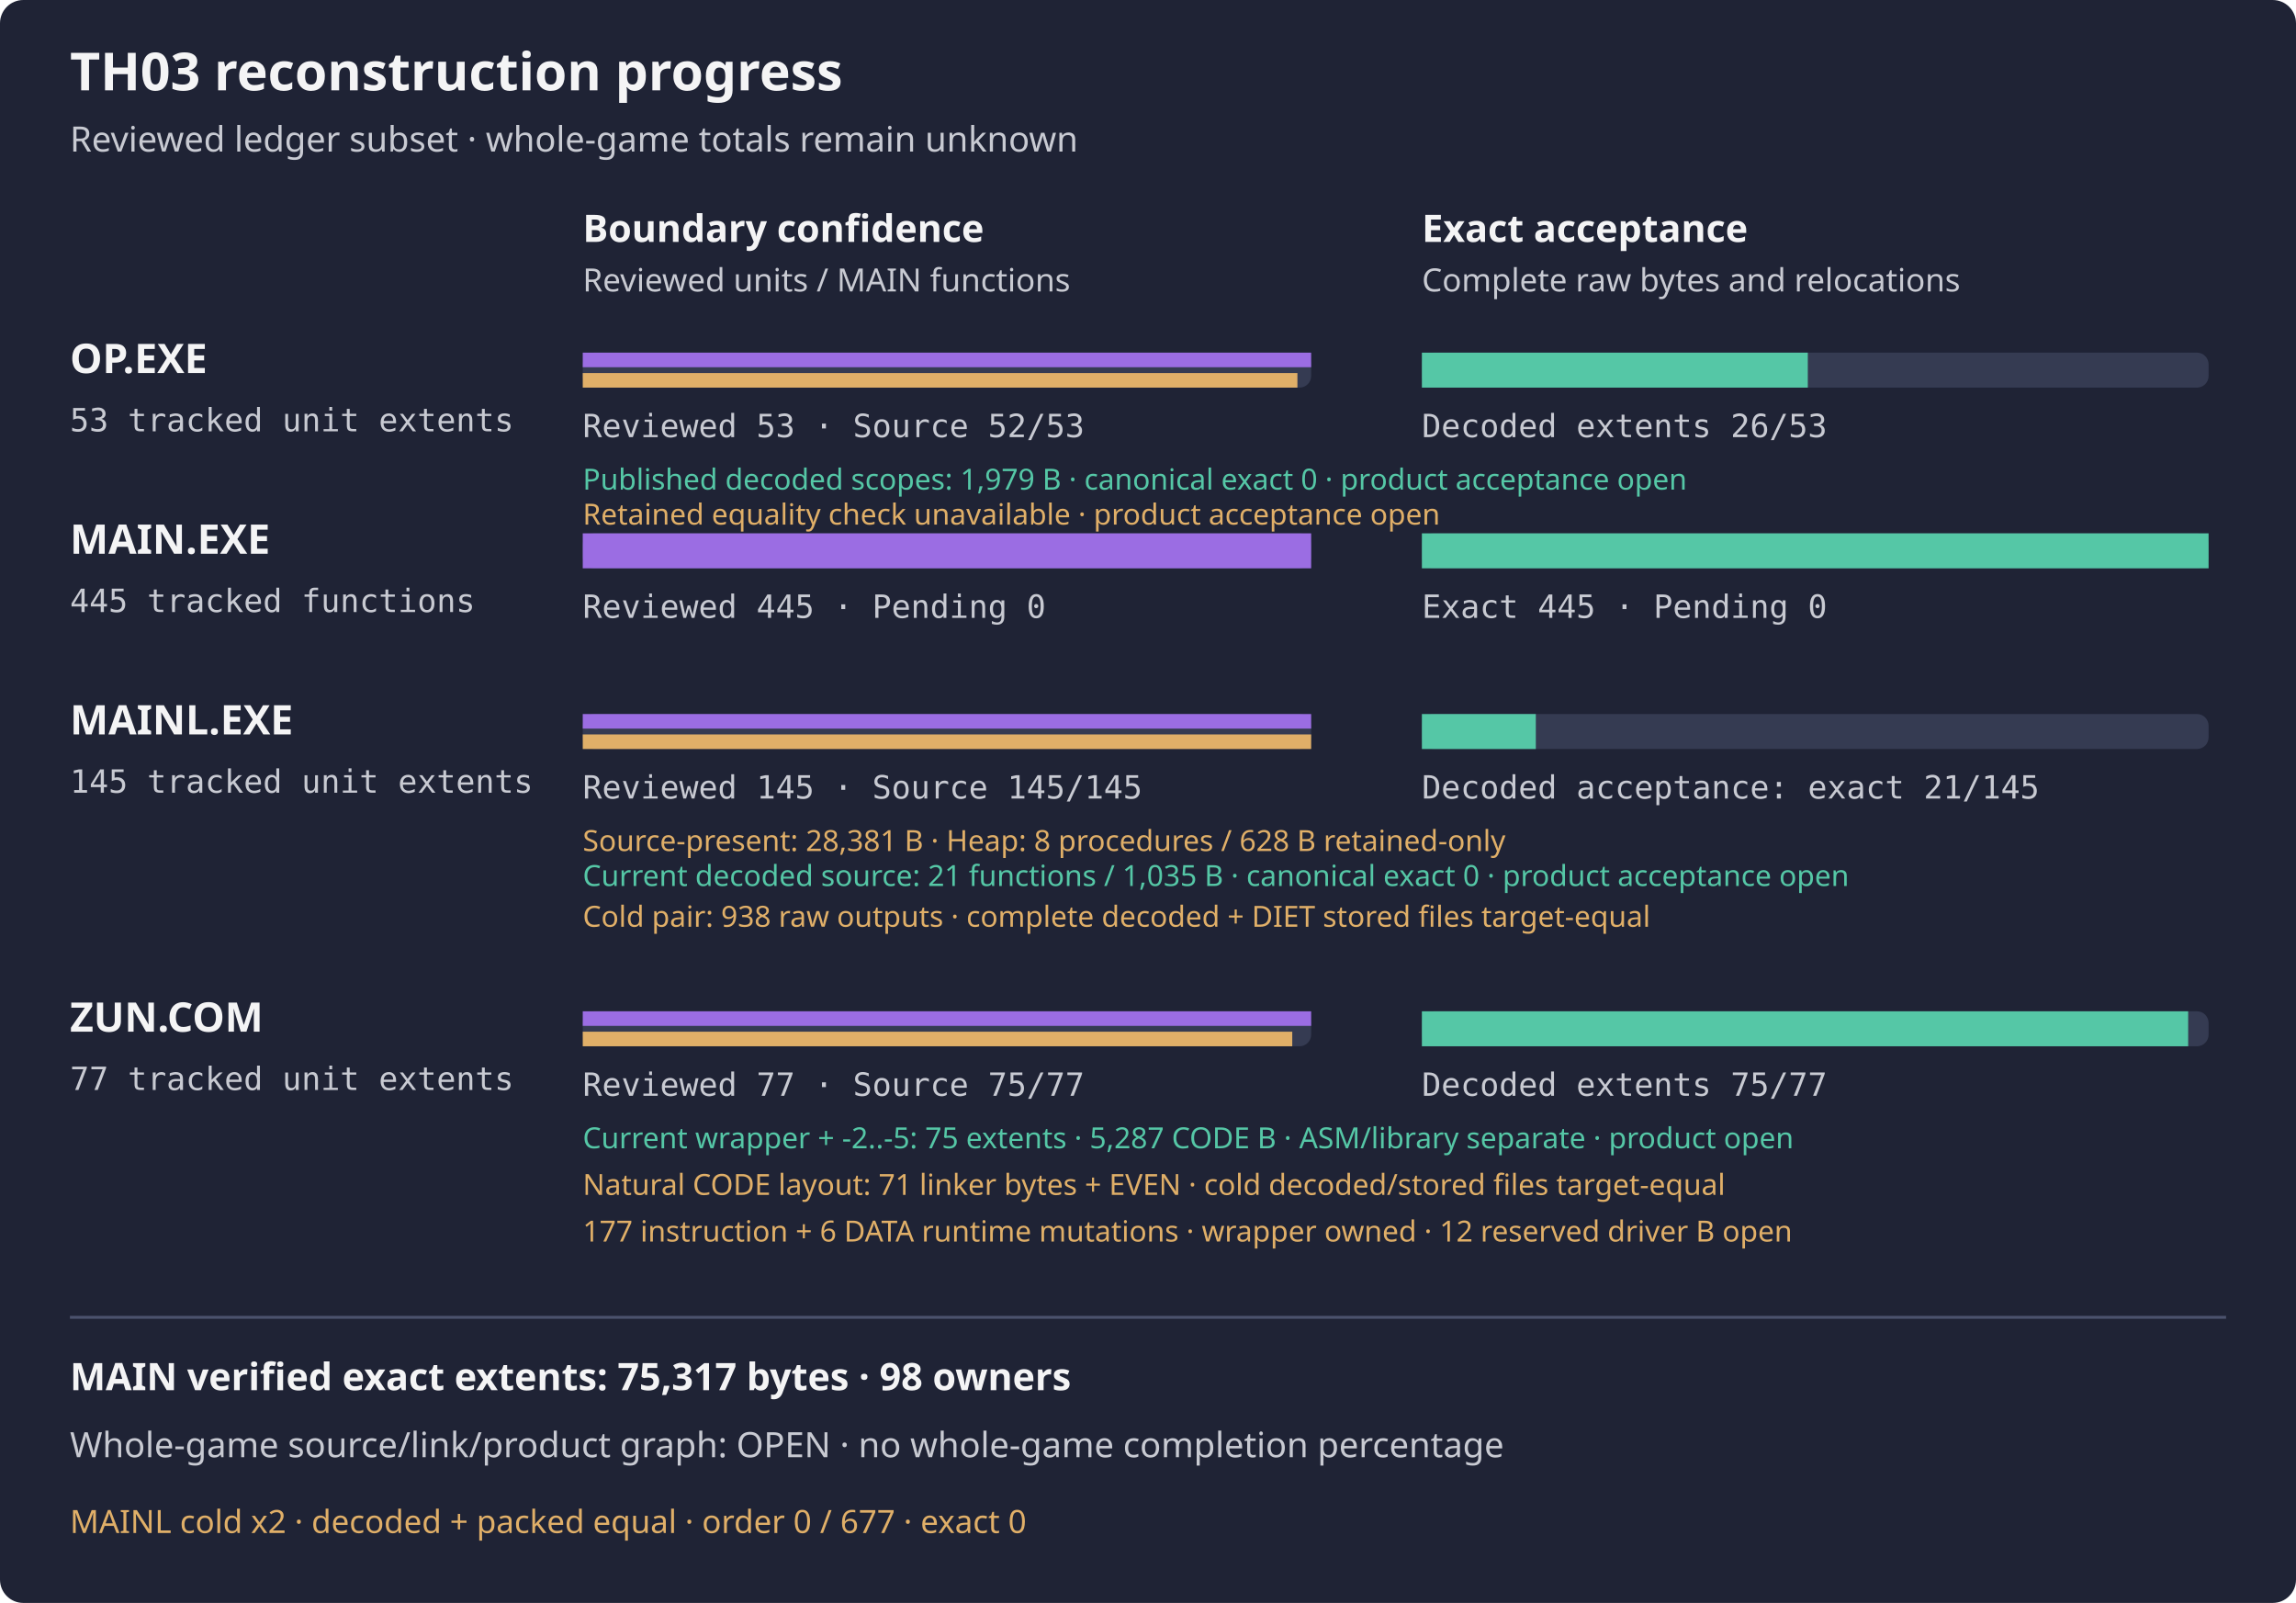
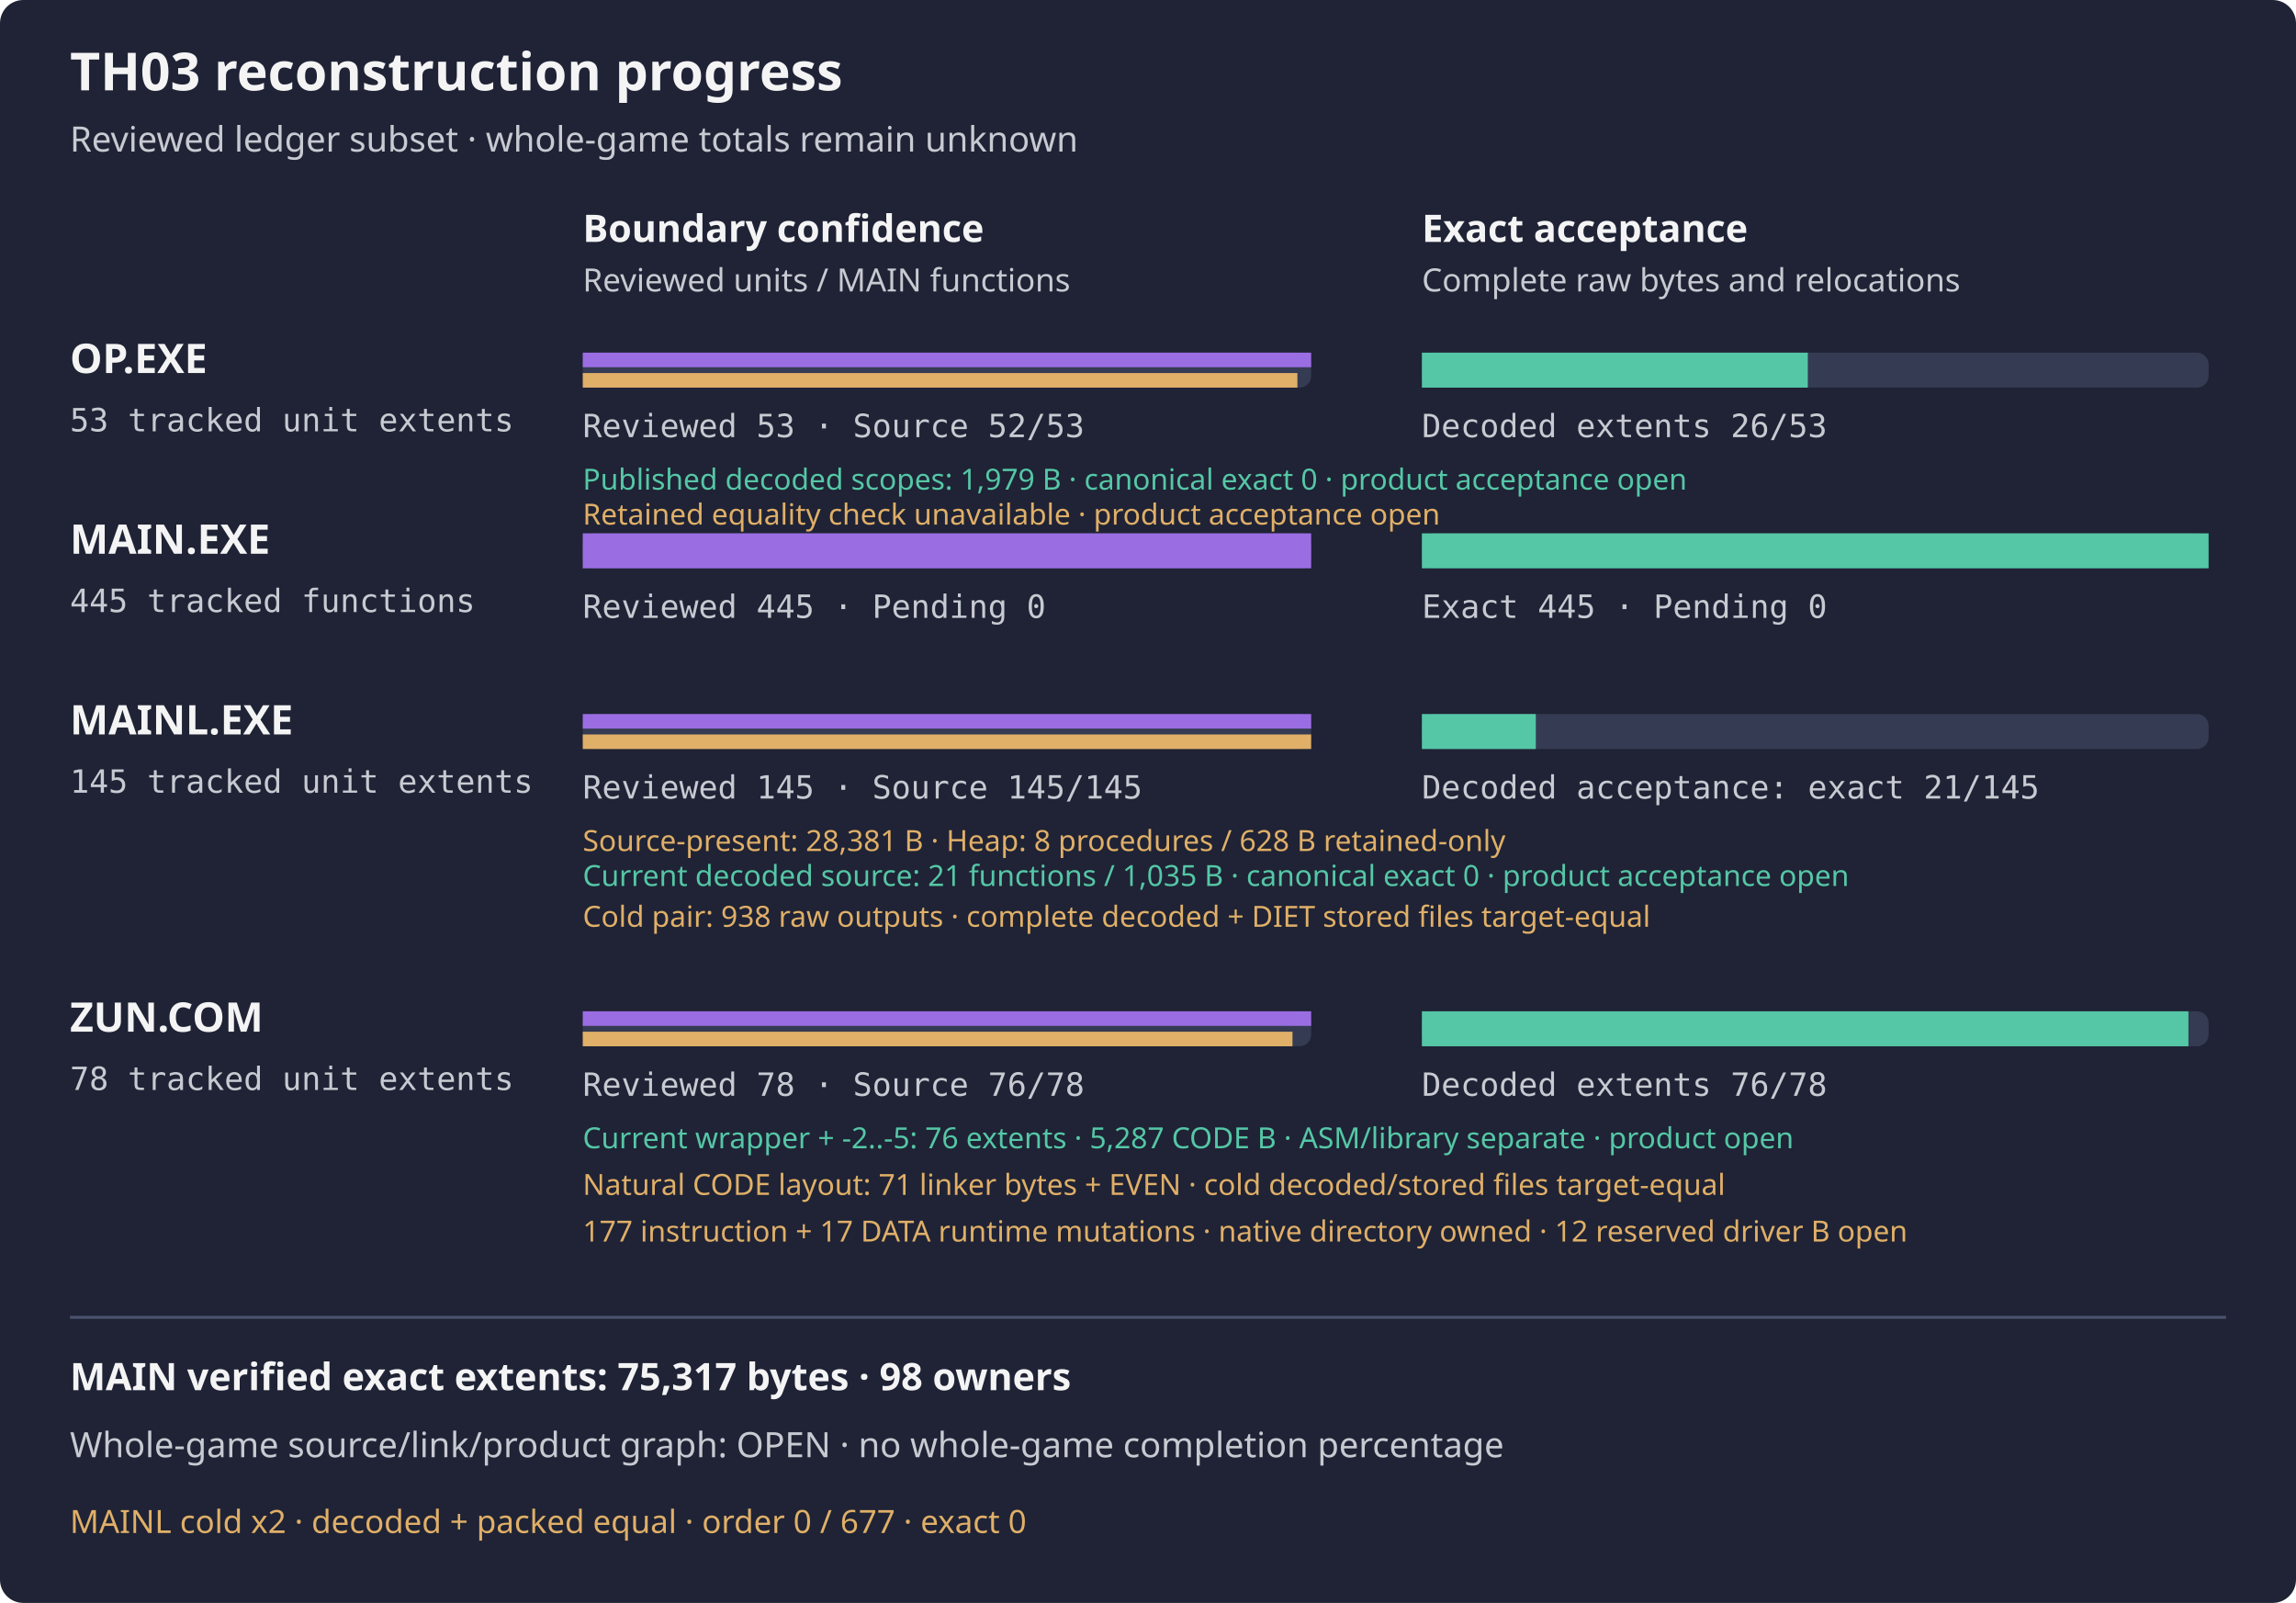
<svg xmlns="http://www.w3.org/2000/svg" width="788" height="550" viewBox="0 0 788 550" role="img" aria-label="TH03 reviewed subset reconstruction progress">
  <rect width="788" height="550" rx="8" fill="#1f2335" />
  <text x="24" y="31" fill="#f4f4f5" font-family="sans-serif" font-size="18" font-weight="600">TH03 reconstruction progress</text>
  <text x="24" y="52" fill="#c8cad2" font-family="sans-serif" font-size="12">Reviewed ledger subset · whole-game totals remain unknown</text>
  <text x="200" y="83" fill="#f4f4f5" font-family="sans-serif" font-size="13" font-weight="600">Boundary confidence</text>
  <text x="488" y="83" fill="#f4f4f5" font-family="sans-serif" font-size="13" font-weight="600">Exact acceptance</text>
  <text x="200" y="100" fill="#c8cad2" font-family="sans-serif" font-size="11">Reviewed units / MAIN functions</text>
  <text x="488" y="100" fill="#c8cad2" font-family="sans-serif" font-size="11">Complete raw bytes and relocations</text>
  <g aria-label="OP.EXE bars count tracked unit extents, not functions; source-present is not exact">
    <text x="24" y="128" fill="#f4f4f5" font-family="sans-serif" font-size="14" font-weight="600">OP.EXE</text>
    <text x="24" y="148" fill="#c8cad2" font-family="monospace" font-size="11">53 tracked unit extents</text>
    <rect x="200" y="121" width="250" height="12" rx="4" fill="#353b52" />
    <rect x="488" y="121" width="270" height="12" rx="4" fill="#353b52" />
    <rect x="200" y="121" width="250.00" height="5" fill="#9b6de3" />
    <rect x="200" y="128" width="245.28" height="5" fill="#e0af68" />
    <rect x="488" y="121" width="132.45" height="12" fill="#55c7a6" />
    <text x="200" y="150" fill="#c8cad2" font-family="monospace" font-size="11">Reviewed 53 · Source 52/53</text>
    <text x="488" y="150" fill="#c8cad2" font-family="monospace" font-size="11">Decoded extents 26/53</text>
  </g>
  <text x="200" y="168" fill="#55c7a6" font-family="sans-serif" font-size="10">Published decoded scopes: 1,979 B · canonical exact 0 · product acceptance open</text>
  <text x="200" y="180" fill="#e0af68" font-family="sans-serif" font-size="10">Retained equality check unavailable · product acceptance open</text>
  <text x="24" y="190" fill="#f4f4f5" font-family="sans-serif" font-size="14" font-weight="600">MAIN.EXE</text>
  <text x="24" y="210" fill="#c8cad2" font-family="monospace" font-size="11">445 tracked functions</text>
  <rect x="200" y="183" width="250" height="12" rx="4" fill="#353b52" />
  <rect x="488" y="183" width="270" height="12" rx="4" fill="#353b52" />
  <rect x="200" y="183" width="250.00" height="12" fill="#9b6de3" />
  <rect x="488" y="183" width="270.00" height="12" fill="#55c7a6" />
  <text x="200" y="212" fill="#c8cad2" font-family="monospace" font-size="11">Reviewed 445 · Pending 0</text>
  <text x="488" y="212" fill="#c8cad2" font-family="monospace" font-size="11">Exact 445 · Pending 0</text>
  <g aria-label="MAINL bars count tracked unit extents, not functions; source-present is not exact">
    <text x="24" y="252" fill="#f4f4f5" font-family="sans-serif" font-size="14" font-weight="600">MAINL.EXE</text>
    <text x="24" y="272" fill="#c8cad2" font-family="monospace" font-size="11">145 tracked unit extents</text>
    <rect x="200" y="245" width="250" height="12" rx="4" fill="#353b52" />
    <rect x="488" y="245" width="270" height="12" rx="4" fill="#353b52" />
    <rect x="200" y="245" width="250.00" height="5" fill="#9b6de3" />
    <rect x="200" y="252" width="250.00" height="5" fill="#e0af68" />
    <rect x="488" y="245" width="39.10" height="12" fill="#55c7a6" />
    <text x="200" y="274" fill="#c8cad2" font-family="monospace" font-size="11">Reviewed 145 · Source 145/145</text>
    <text x="488" y="274" fill="#c8cad2" font-family="monospace" font-size="11">Decoded acceptance: exact 21/145</text>
    <text x="200" y="292" fill="#e0af68" font-family="sans-serif" font-size="10">Source-present: 28,381 B · Heap: 8 procedures / 628 B retained-only</text>
  </g>
  <text x="200" y="304" fill="#55c7a6" font-family="sans-serif" font-size="10">Current decoded source: 21 functions / 1,035 B · canonical exact 0 · product acceptance open</text>
  <text x="200" y="318" fill="#e0af68" font-family="sans-serif" font-size="10">Cold pair: 938 raw outputs · complete decoded + DIET stored files target-equal</text>
  <g aria-label="ZUN.COM bars count tracked unit extents, not functions; source-present is not exact">
    <text x="24" y="354" fill="#f4f4f5" font-family="sans-serif" font-size="14" font-weight="600">ZUN.COM</text>
-     <text x="24" y="374" fill="#c8cad2" font-family="monospace" font-size="11">77 tracked unit extents</text>
+     <text x="24" y="374" fill="#c8cad2" font-family="monospace" font-size="11">78 tracked unit extents</text>
    <rect x="200" y="347" width="250" height="12" rx="4" fill="#353b52" />
    <rect x="488" y="347" width="270" height="12" rx="4" fill="#353b52" />
    <rect x="200" y="347" width="250.00" height="5" fill="#9b6de3" />
-     <rect x="200" y="354" width="243.51" height="5" fill="#e0af68" />
-     <rect x="488" y="347" width="262.99" height="12" fill="#55c7a6" />
-     <text x="200" y="376" fill="#c8cad2" font-family="monospace" font-size="11">Reviewed 77 · Source 75/77</text>
-     <text x="488" y="376" fill="#c8cad2" font-family="monospace" font-size="11">Decoded extents 75/77</text>
+     <rect x="200" y="354" width="243.59" height="5" fill="#e0af68" />
+     <rect x="488" y="347" width="263.08" height="12" fill="#55c7a6" />
+     <text x="200" y="376" fill="#c8cad2" font-family="monospace" font-size="11">Reviewed 78 · Source 76/78</text>
+     <text x="488" y="376" fill="#c8cad2" font-family="monospace" font-size="11">Decoded extents 76/78</text>
  </g>
-   <text x="200" y="394" fill="#55c7a6" font-family="sans-serif" font-size="10">Current wrapper + -2..-5: 75 extents · 5,287 CODE B · ASM/library separate · product open</text>
+   <text x="200" y="394" fill="#55c7a6" font-family="sans-serif" font-size="10">Current wrapper + -2..-5: 76 extents · 5,287 CODE B · ASM/library separate · product open</text>
  <text x="200" y="410" fill="#e0af68" font-family="sans-serif" font-size="10">Natural CODE layout: 71 linker bytes + EVEN · cold decoded/stored files target-equal</text>
-   <text x="200" y="426" fill="#e0af68" font-family="sans-serif" font-size="10">177 instruction + 6 DATA runtime mutations · wrapper owned · 12 reserved driver B open</text>
+   <text x="200" y="426" fill="#e0af68" font-family="sans-serif" font-size="10">177 instruction + 17 DATA runtime mutations · native directory owned · 12 reserved driver B open</text>
  <path d="M24 452 H764" stroke="#4b526d" />
  <text x="24" y="477" fill="#f4f4f5" font-family="sans-serif" font-size="13" font-weight="600">MAIN verified exact extents: 75,317 bytes · 98 owners</text>
  <text x="24" y="500" fill="#c8cad2" font-family="sans-serif" font-size="12">Whole-game source/link/product graph: OPEN · no whole-game completion percentage</text>
  <text x="24" y="526" fill="#e0af68" font-family="sans-serif" font-size="11">MAINL cold x2 · decoded + packed equal · order 0 / 677 · exact 0</text>
</svg>
